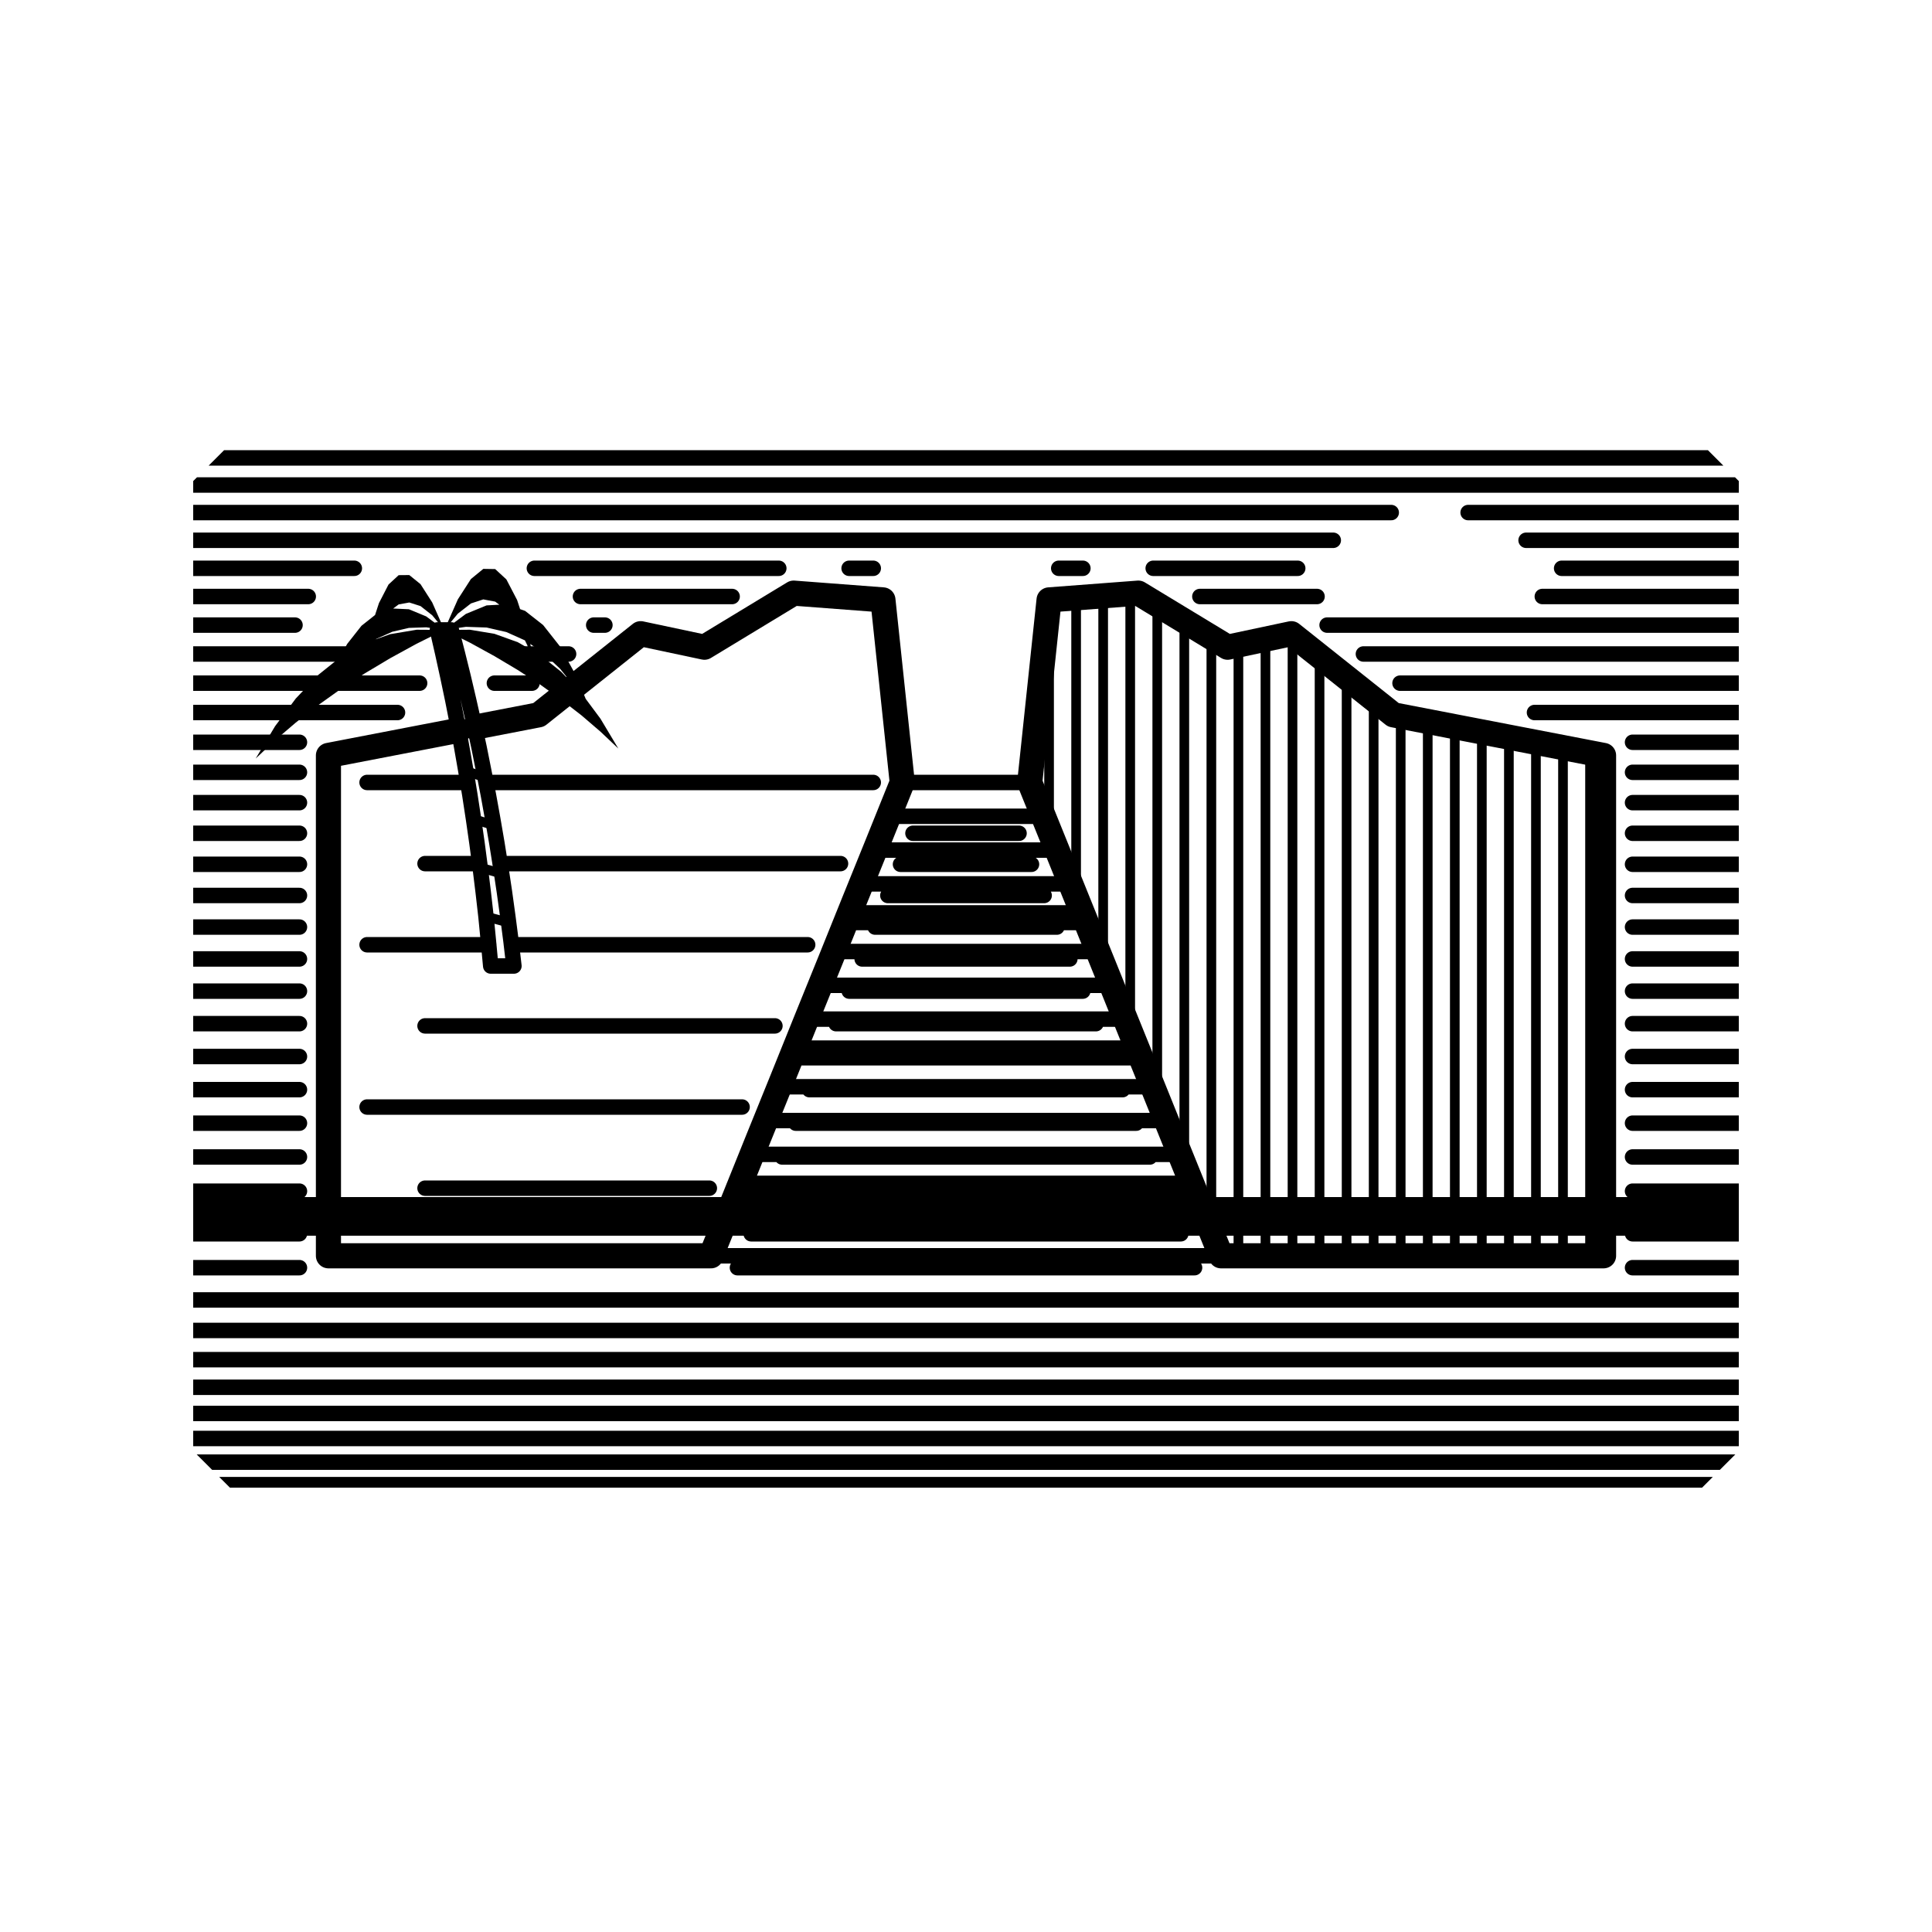
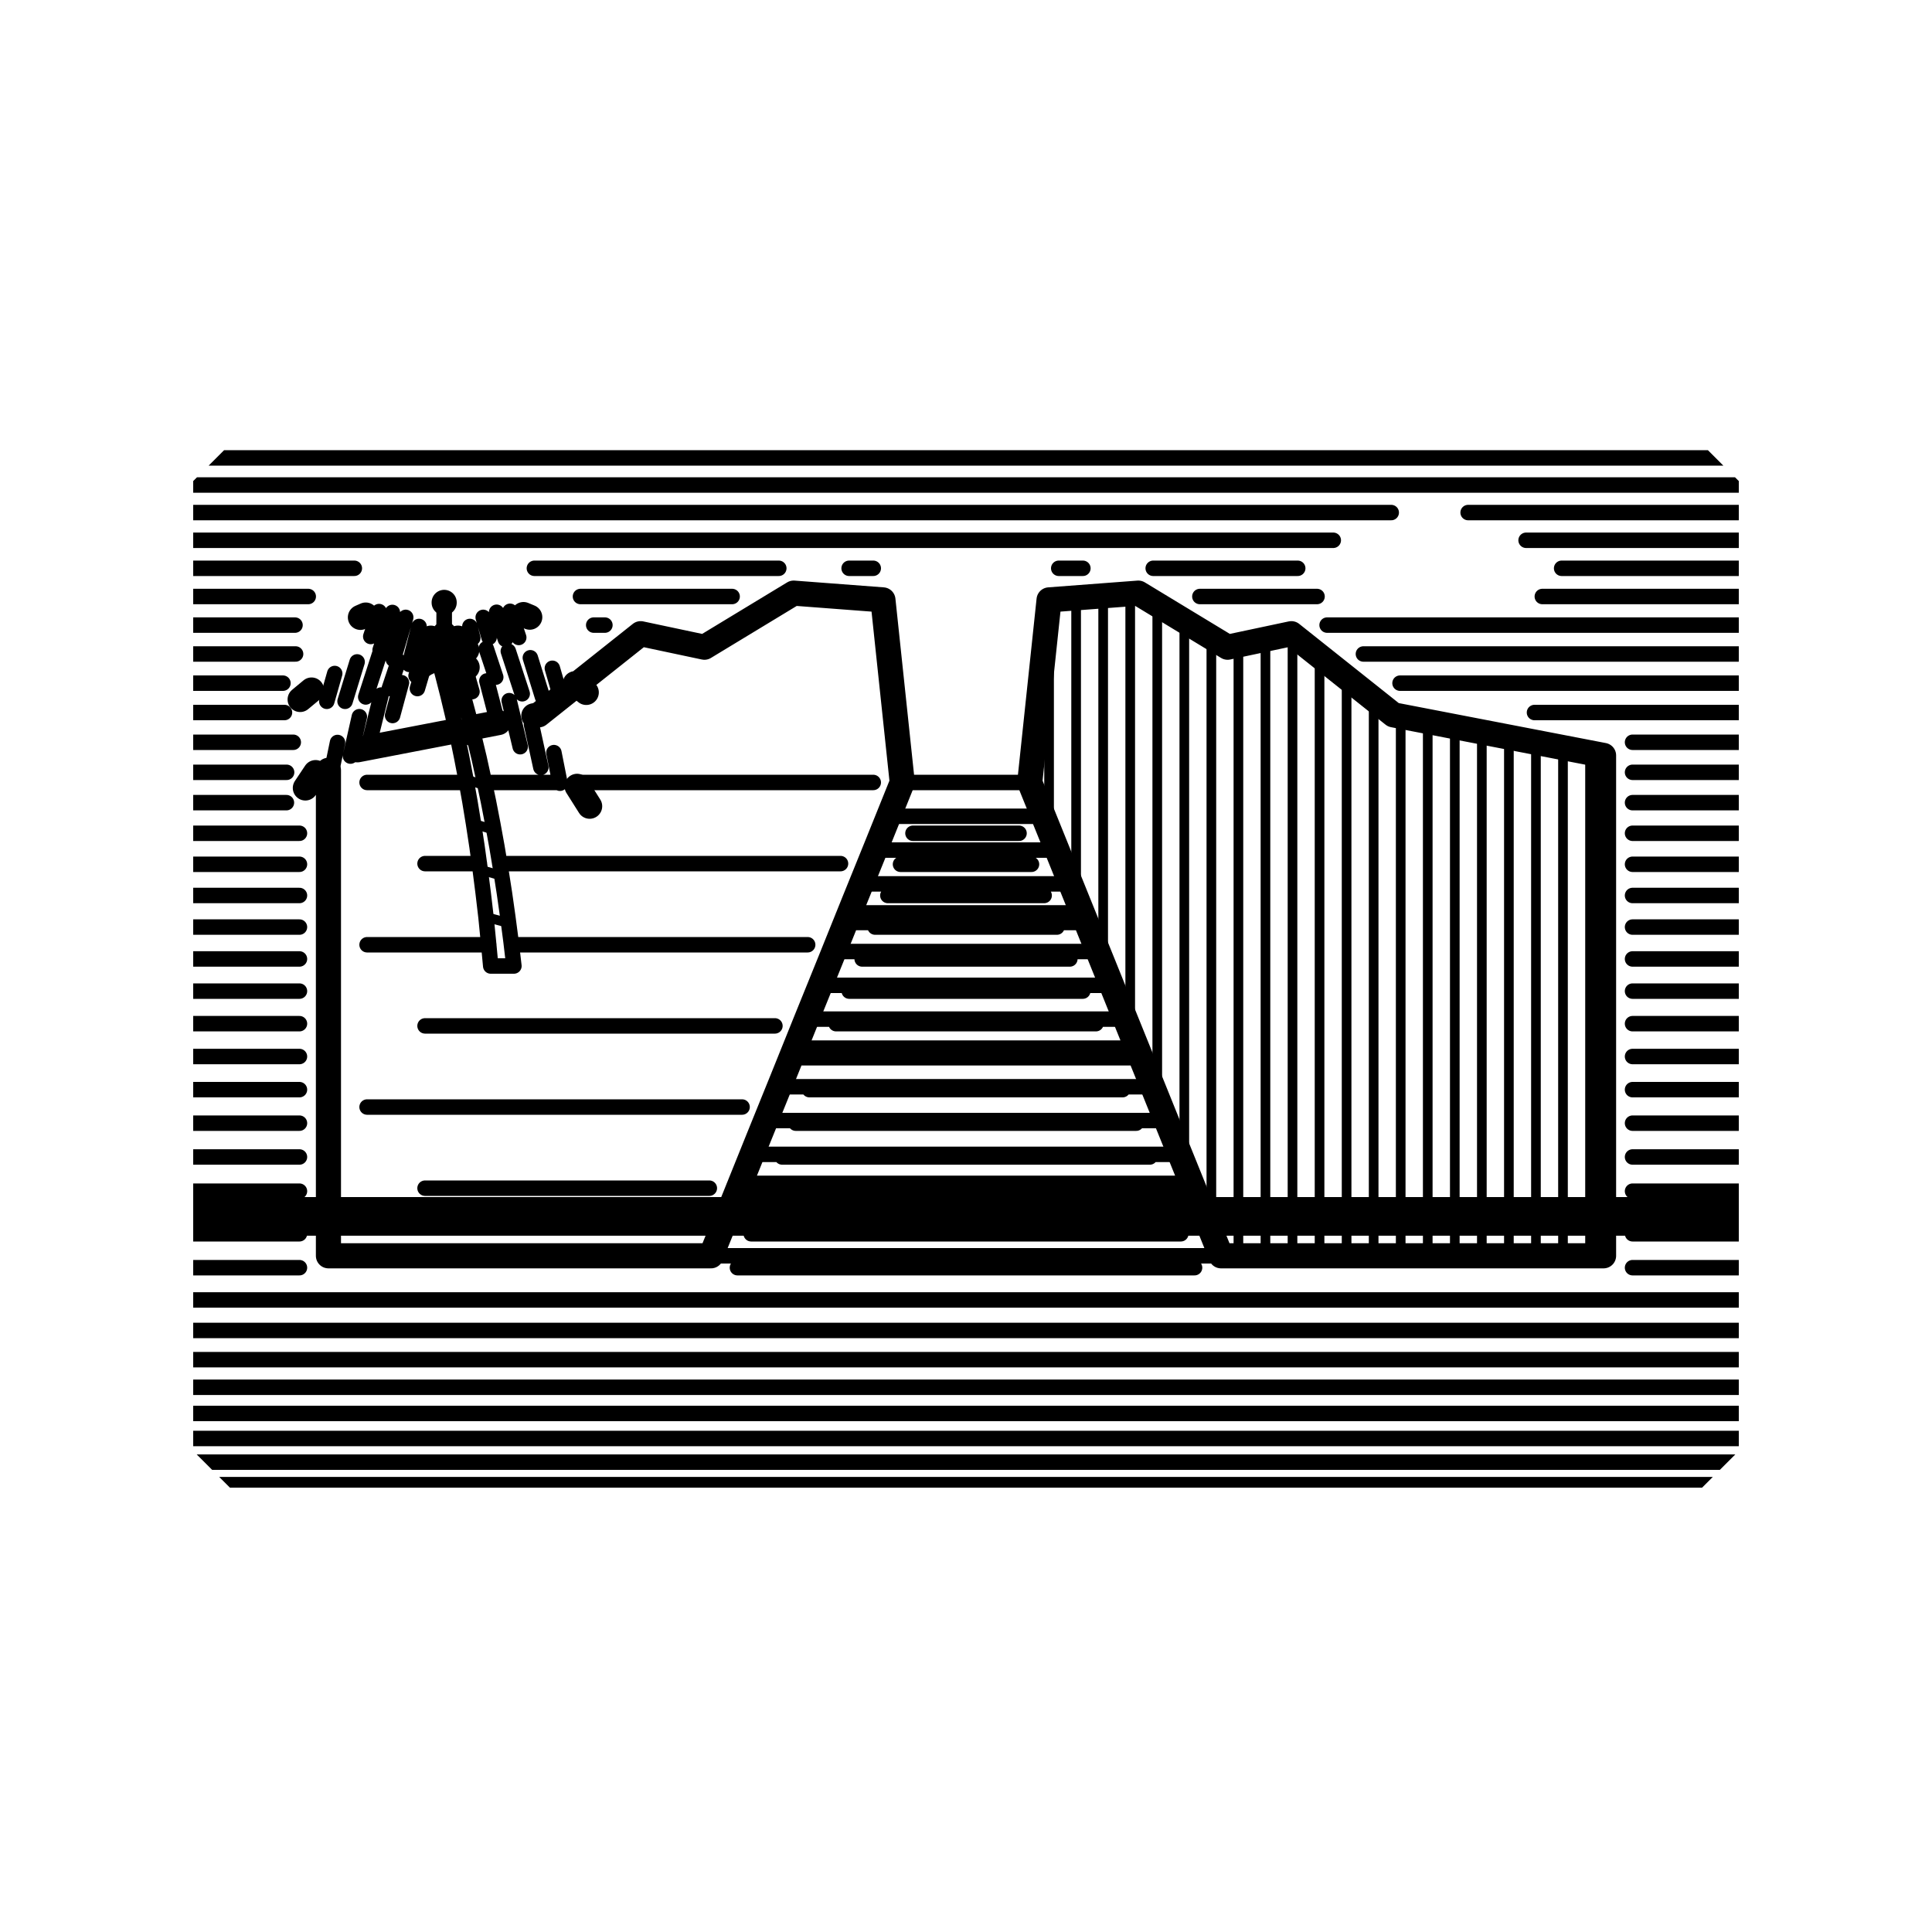
<svg xmlns="http://www.w3.org/2000/svg" viewBox="0 0 200 200">
  <defs>
    <clipPath id="w">
      <path d="M23.8 46L176.2 46L180 49.8L180 150.2L176.2 154L23.8 154L20 150.2L20 49.8Z" />
    </clipPath>
  </defs>
  <g clip-path="url(#w)" fill="none" stroke="#000" stroke-linecap="round" stroke-linejoin="round">
-     <path d="M46 65.21L43.13 65.19L40.39 65.65L37.76 66.59L35.26 68.01L32.88 69.92L30.62 72.31L28.48 75.17L26.47 78.52L28.48 76.63L30.62 74.8L32.88 73.04L35.26 71.34L37.76 69.71L40.39 68.14L43.13 66.64L46 65.21ZM46 65.21L44.12 63.81L42.33 63.07L40.61 62.99L38.97 63.55L37.42 64.78L35.94 66.66L34.54 69.19L33.22 72.38L34.54 70.32L35.94 68.59L37.42 67.19L38.97 66.13L40.61 65.4L42.33 65L44.12 64.94L46 65.21ZM46 65.21L44.74 62.36L43.53 60.47L42.37 59.53L41.27 59.54L40.22 60.51L39.23 62.43L38.29 65.3L37.4 69.13L38.29 66.63L39.23 64.7L40.22 63.35L41.27 62.57L42.37 62.37L43.53 62.74L44.74 63.69L46 65.21ZM46 65.21L46 62.35L46 60.29L46 59.04L46 58.6L46 58.96L46 60.14L46 62.12L46 64.9L46 63.26L46 62.1L46 61.41L46 61.21L46 61.49L46 62.25L46 63.49L46 65.21ZM46 65.21L47.4 62.04L48.75 59.94L50.03 58.89L51.26 58.91L52.42 59.98L53.53 62.11L54.58 65.31L55.56 69.56L54.58 66.78L53.53 64.64L52.42 63.14L51.26 62.28L50.03 62.05L48.75 62.47L47.4 63.52L46 65.21ZM46 65.21L48.23 63.55L50.37 62.67L52.42 62.56L54.36 63.24L56.22 64.7L57.98 66.93L59.64 69.95L61.21 73.74L59.64 71.29L57.98 69.23L56.22 67.57L54.36 66.3L52.42 65.43L50.37 64.96L48.23 64.89L46 65.21ZM46 65.21L48.65 65.19L51.18 65.61L53.6 66.48L55.91 67.8L58.1 69.55L60.19 71.75L62.16 74.4L64.01 77.49L62.16 75.74L60.19 74.05L58.1 72.43L55.91 70.86L53.6 69.36L51.18 67.92L48.65 66.53L46 65.21ZM44.9 64.61L47.1 64.61L47.1 66.81L44.9 66.81Z" fill="#000" stroke="none" />
-     <path d="M164.6 78.73L164.6 129.2M161.8 78.19L161.8 129.2M159 77.65L159 129.2M156.2 77.11L156.2 129.2M153.4 76.57L153.4 129.2M150.6 76.03L150.6 129.2M147.8 75.49L147.8 129.2M145 74.95L145 129.2M142.2 73.18L142.2 129.2M139.4 70.95L139.4 129.2M136.6 68.72L136.6 129.2M133.8 66.5L133.8 129.2M131 66.97L131 129.2M128.2 67.56L128.2 129.2M125.4 66.78L125.4 126.73M122.6 65.08L122.6 119.8M119.8 63.39L119.8 112.87M117 62.26L117 105.94M114.2 62.48L114.2 99.01M111.4 62.69L111.4 92.08M108.6 62.9L108.6 85.15M50.31 94.88L52.57 95.48M49.71 89.81L51.84 90.41M49.02 84.79L51.01 85.39M48.23 79.82L50.08 80.42M47.35 74.9L49.06 75.5M46.36 70.03L47.94 70.63" stroke-width="1" />
-     <path d="M20 47.4L180 47.4M20 50.21L180 50.21M20 53.06L144.02 53.06M151.98 53.06L180 53.06M20 55.93L138.02 55.93M157.98 55.93L180 55.93M20 58.83L36.68 58.83M55.32 58.83L80.62 58.83M87.9 58.83L90.4 58.83M109.6 58.83L112.1 58.83M119.38 58.83L134.34 58.83M161.66 58.83L180 58.83M20 61.75L31.91 61.75M60.09 61.75L75.79 61.75M124.21 61.75L136.34 61.75M159.66 61.75L180 61.75M20 64.71L30.54 64.71M61.46 64.71L62.62 64.71M137.38 64.71L180 64.71M20 67.7L39.14 67.7M52.86 67.7L58.86 67.7M141.14 67.7L180 67.7M20 70.72L43.44 70.72M51.18 70.72L55.07 70.72M144.93 70.72L180 70.72M20 73.76L41.15 73.76M158.85 73.76L180 73.76M20 76.84L31 76.84M169 76.84L180 76.84M20 79.95L31 79.95M169 79.95L180 79.95M20 83.09L31 83.09M169 83.09L180 83.09M20 86.26L31 86.26M94.51 86.26L105.49 86.26M169 86.26L180 86.26M20 89.47L31 89.47M93.22 89.47L106.78 89.47M169 89.47L180 89.47M20 92.7L31 92.7M91.91 92.7L108.09 92.7M169 92.7L180 92.7M20 95.97L31 95.97M90.59 95.97L109.41 95.97M169 95.97L180 95.97M20 99.27L31 99.27M89.25 99.27L110.75 99.27M169 99.27L180 99.27M20 102.6L31 102.6M87.91 102.6L112.09 102.6M169 102.6L180 102.6M20 105.97L31 105.97M86.55 105.97L113.45 105.97M169 105.97L180 105.97M20 109.37L31 109.37M85.17 109.37L114.83 109.37M169 109.37L180 109.37M20 112.8L31 112.8M83.79 112.8L116.21 112.8M169 112.8L180 112.8M20 116.27L31 116.27M82.38 116.27L117.62 116.27M169 116.27L180 116.27M20 119.77L31 119.77M80.97 119.77L119.03 119.77M169 119.77L180 119.77M20 123.31L31 123.31M79.54 123.31L120.46 123.31M169 123.31L180 123.31M20 127.72L31 127.72M77.76 127.72L122.24 127.72M169 127.72L180 127.72M20 131.23L31 131.23M76.34 131.23L123.66 131.23M169 131.23L180 131.23M20 134.57L180 134.57M20 137.73L180 137.73M20 140.75L180 140.75M20 143.61L180 143.61M20 146.32L180 146.32M20 148.91L180 148.91M20 151.36L180 151.36M20 153.69L180 153.69M38 81L48.43 81M50.31 81L90.4 81M44 89.4L49.66 89.4M51.77 89.4L87.01 89.4M38 97.8L50.6 97.8M52.94 97.8L83.61 97.8M44 106.2L80.22 106.2M38 114.6L76.82 114.6M44 123L73.43 123M91.99 84.5L108.01 84.5M90.57 88L109.43 88M89.16 91.5L110.84 91.5M86.33 98.5L113.67 98.5M84.91 102L115.09 102M83.5 105.5L116.5 105.5M80.67 112.5L119.33 112.5M79.26 116L120.74 116M77.84 119.5L122.16 119.5M75.01 126.5L124.99 126.5M73.6 130L126.4 130M93.4 81L106.6 81M50.8 100L50.56 97.43L50.31 94.88L50.02 92.34L49.71 89.81L49.38 87.3L49.02 84.79L48.64 82.3L48.23 79.82L47.8 77.36L47.35 74.9L46.87 72.46L46.36 70.03L45.83 67.61L45.28 65.21L46.72 65.21L47.34 67.61L47.94 70.03L48.51 72.46L49.06 74.9L49.59 77.36L50.08 79.82L50.56 82.3L51.01 84.79L51.44 87.3L51.84 89.81L52.22 92.34L52.57 94.88L52.9 97.43L53.2 100Z" stroke-width="1.6" />
-     <path d="M93.4 81L91.4 62.1L82.16 61.4L72.92 67L66.32 65.6L55.76 74L49.14 75.28M47.48 75.6L34 78.2L34 130L73.6 130L76.08 123.88L78.55 117.75L81.03 111.63L83.5 105.5L85.98 99.38L88.45 93.25L90.93 87.13L93.4 81L93.4 81L93.4 81M106.6 81L108.6 62.1L117.84 61.4L127.08 67L133.68 65.6L144.24 74L166 78.2L166 130L126.4 130L123.93 123.88L121.45 117.75L118.98 111.63L116.5 105.5L114.03 99.38L111.55 93.25L109.08 87.13L106.6 81L106.6 81ZM87.74 95L112.26 95M82.09 109L117.91 109M76.43 123L123.57 123" stroke-width="2.6" />
+     <path d="M44.6 67.81L45.3 66.55L46.7 66.55L47.4 67.81L46.7 69.07L45.3 69.07Z" fill="#000" stroke="none" />
+     <path d="M164.6 78.73L164.6 129.2M161.8 78.19L161.8 129.2M159 77.65L159 129.2M156.2 77.11L156.2 129.2M153.4 76.57L153.4 129.2M150.6 76.03L150.6 129.2M147.8 75.49L147.8 129.2M145 74.95L145 129.2M142.2 73.18L142.2 129.2M139.4 70.95L139.4 129.2M136.6 68.72L136.6 129.2M133.8 66.5L133.8 129.2M131 66.97L131 129.2M128.2 67.56L128.2 129.2M125.4 66.78L125.4 126.73M122.6 65.08L122.6 119.8M119.8 63.39L119.8 112.87M117 62.26L117 105.94M114.2 62.48L114.2 99.01M111.4 62.69L111.4 92.08M108.6 62.9L108.6 85.15M50.31 94.93L52.57 95.53M49.71 90.03L51.84 90.63M49.02 85.27L51.01 85.87M48.23 80.67L50.08 81.27M47.35 76.23L49.06 76.83M46.36 71.94L47.94 72.54" stroke-width="1" />
+     <path d="M20 47.4L180 47.4M20 50.21L180 50.21M20 53.06L144.02 53.06M151.98 53.06L180 53.06M20 55.93L138.02 55.93M157.98 55.93L180 55.93M20 58.83L36.68 58.83M55.32 58.83L80.62 58.83M87.9 58.83L90.4 58.83M109.6 58.83L112.1 58.83M119.38 58.83L134.34 58.83M161.66 58.83L180 58.83M20 61.75L31.91 61.75M60.09 61.75L75.79 61.75M124.21 61.75L136.34 61.75M159.66 61.75L180 61.75M20 64.71L30.54 64.71M61.46 64.71L62.62 64.71M137.38 64.71L180 64.71M20 67.7L30.6 67.7M141.14 67.7L180 67.7M20 70.72L29.29 70.72M144.93 70.72L180 70.72M20 73.76L29.45 73.76M158.85 73.76L180 73.76M20 76.84L30.36 76.84M169 76.84L180 76.84M20 79.95L29.67 79.95M169 79.95L180 79.95M20 83.09L29.65 83.09M169 83.09L180 83.09M20 86.26L31 86.26M94.51 86.26L105.49 86.26M169 86.26L180 86.26M20 89.47L31 89.47M93.22 89.47L106.78 89.47M169 89.47L180 89.47M20 92.7L31 92.7M91.91 92.7L108.09 92.7M169 92.7L180 92.7M20 95.97L31 95.97M90.59 95.97L109.41 95.97M169 95.97L180 95.97M20 99.27L31 99.27M89.25 99.27L110.75 99.27M169 99.27L180 99.27M20 102.6L31 102.6M87.91 102.6L112.09 102.6M169 102.6L180 102.6M20 105.97L31 105.97M86.55 105.97L113.45 105.97M169 105.97L180 105.97M20 109.37L31 109.37M85.17 109.37L114.83 109.37M169 109.37L180 109.37M20 112.8L31 112.8M83.79 112.8L116.21 112.8M169 112.8L180 112.8M20 116.27L31 116.27M82.38 116.27L117.62 116.27M169 116.27L180 116.27M20 119.77L31 119.77M80.97 119.77L119.03 119.77M169 119.77L180 119.77M20 123.31L31 123.31M79.54 123.31L120.46 123.31M169 123.31L180 123.31M20 127.72L31 127.72M77.76 127.72L122.24 127.72M169 127.72L180 127.72M20 131.23L31 131.23M76.34 131.23L123.66 131.23M169 131.23L180 131.23M20 134.57L180 134.57M20 137.73L180 137.73M20 140.75L180 140.75M20 143.61L180 143.61M20 146.32L180 146.32M20 148.91L180 148.91M20 151.36L180 151.36M20 153.69L180 153.69M38 81L48.29 81M50.15 81L57.86 81M59.71 81L90.4 81M44 89.4L49.63 89.4M51.73 89.4L87.01 89.4M38 97.8L50.6 97.8M52.94 97.8L83.61 97.8M44 106.2L80.22 106.2M38 114.6L76.82 114.6M44 123L73.43 123M91.99 84.5L108.01 84.5M90.57 88L109.43 88M89.16 91.5L110.84 91.5M86.33 98.5L113.67 98.5M84.91 102L115.09 102M83.5 105.5L116.5 105.5M80.67 112.5L119.33 112.5M79.26 116L120.74 116M77.84 119.5L122.16 119.5M75.01 126.5L124.99 126.5M73.6 130L126.4 130M93.4 81L106.6 81M50.8 100L50.56 97.45L50.31 94.93L50.02 92.46L49.71 90.03L49.38 87.63L49.02 85.27L48.64 82.95L48.23 80.67L47.8 78.43L47.35 76.23L46.87 74.07L46.36 71.94L45.83 69.86L45.28 67.81L45.99 67.81M45.99 67.81L46.72 67.81L47.34 69.86L47.94 71.94L48.51 74.07L49.06 76.23L49.59 78.43L50.08 80.67L50.56 82.95L51.01 85.27L51.44 87.63L51.84 90.03L52.22 92.46L52.57 94.93L52.9 97.45L53.2 100L50.8 100M43.94 68.81L43.21 71.28M41.56 70.67L40.64 74.07M39.45 71.95L38.35 76.4M37.2 74.19L36.28 78.27M34.94 76.86L34.36 79.67M32.68 79.96L32.67 80M43.46 68.8L43.07 69.96M41.25 68.43L40.3 71.27M39.29 67.73L37.86 72.15M36.97 68.52L35.72 72.6M34.65 69.72L33.83 72.6M32.34 71.34L32.22 71.8M44.76 66.22L44.19 68.81M43.38 64.85L42.37 68.78M42 63.91L40.72 68.26M40.62 63.4L39.35 67.29M39.24 63.31L38.38 65.89M37.86 63.66L37.86 63.66M46 65.86L45.99 68.33M45.99 64.2L45.99 67.77M45.99 63.05L45.98 66.6M45.98 62.43L45.97 64.82M45.98 62.34L45.98 62.34M47.25 66.22L47.82 68.83M48.64 64.85L48.94 66.05M50.02 63.91L50.63 65.99M51.41 63.38L52.32 66.18M52.8 63.28L53.7 65.99M54.18 63.6L54.19 63.63M48.05 67.31L48.2 67.77M50.34 67.15L51.32 70.1M52.62 67.41L54.06 71.82M54.9 68.09L56.16 72.15M57.18 69.18L58.01 72.04M59.46 70.69L59.57 71.1M48.08 68.89L48.86 71.6M50.4 70.49L51.49 74.69M52.71 72.53L53.85 77.3M55.02 75L55.99 79.44M57.34 77.91L57.97 81.08M59.65 81.25L59.77 81.94" stroke-width="1.6" />
+     <path d="M93.4 81L91.4 62.1L82.16 61.4L72.92 67L66.32 65.6L59.56 70.97M58.89 71.51L55.76 74L55.26 74.1M51.6 74.8L48.83 75.34M47.22 75.65L37 77.62M34 79.74L34 130L73.6 130L76.08 123.88L78.55 117.75L81.03 111.63L83.5 105.5L85.98 99.38L88.45 93.25L90.93 87.13L93.4 81L93.4 81L93.4 81M106.6 81L108.6 62.1L117.84 61.4L127.08 67L133.68 65.6L144.24 74L166 78.2L166 130L126.4 130L123.93 123.88L121.45 117.75L118.98 111.63L116.5 105.5L114.03 99.38L111.55 93.25L109.08 87.13L106.6 81L106.6 81ZM87.74 95L112.26 95M82.09 109L117.91 109M76.43 123L123.57 123M46 67.81L45.99 67.81M45.99 67.82L44.56 68.42L44.22 68.6M43.84 68.81L43.69 68.88M32.67 79.98L31.61 81.57M46 67.81L45.99 67.81M45.99 67.81L44.51 67.49L44.39 67.48M32.25 71.43L31.07 72.41M46 67.81L45.99 67.8M45.99 67.8L45.13 66.66L44.6 66.06M37.86 63.67L37.31 63.91M46 67.81L46 66.65L46 65.65M45.98 62.36L45.98 62.39M46 67.81L46.88 66.65L47.41 66.06M54.19 63.62L54.84 63.89M46 67.81L47.47 67.42L48.32 67.29M59.55 70.77L60.69 71.68M46 67.81L47.5 68.55L48.36 69.08M59.74 81.4L61.04 83.46" stroke-width="2.6" />
    <path d="M20 125.92L180 125.92" stroke-width="4" />
  </g>
</svg>
